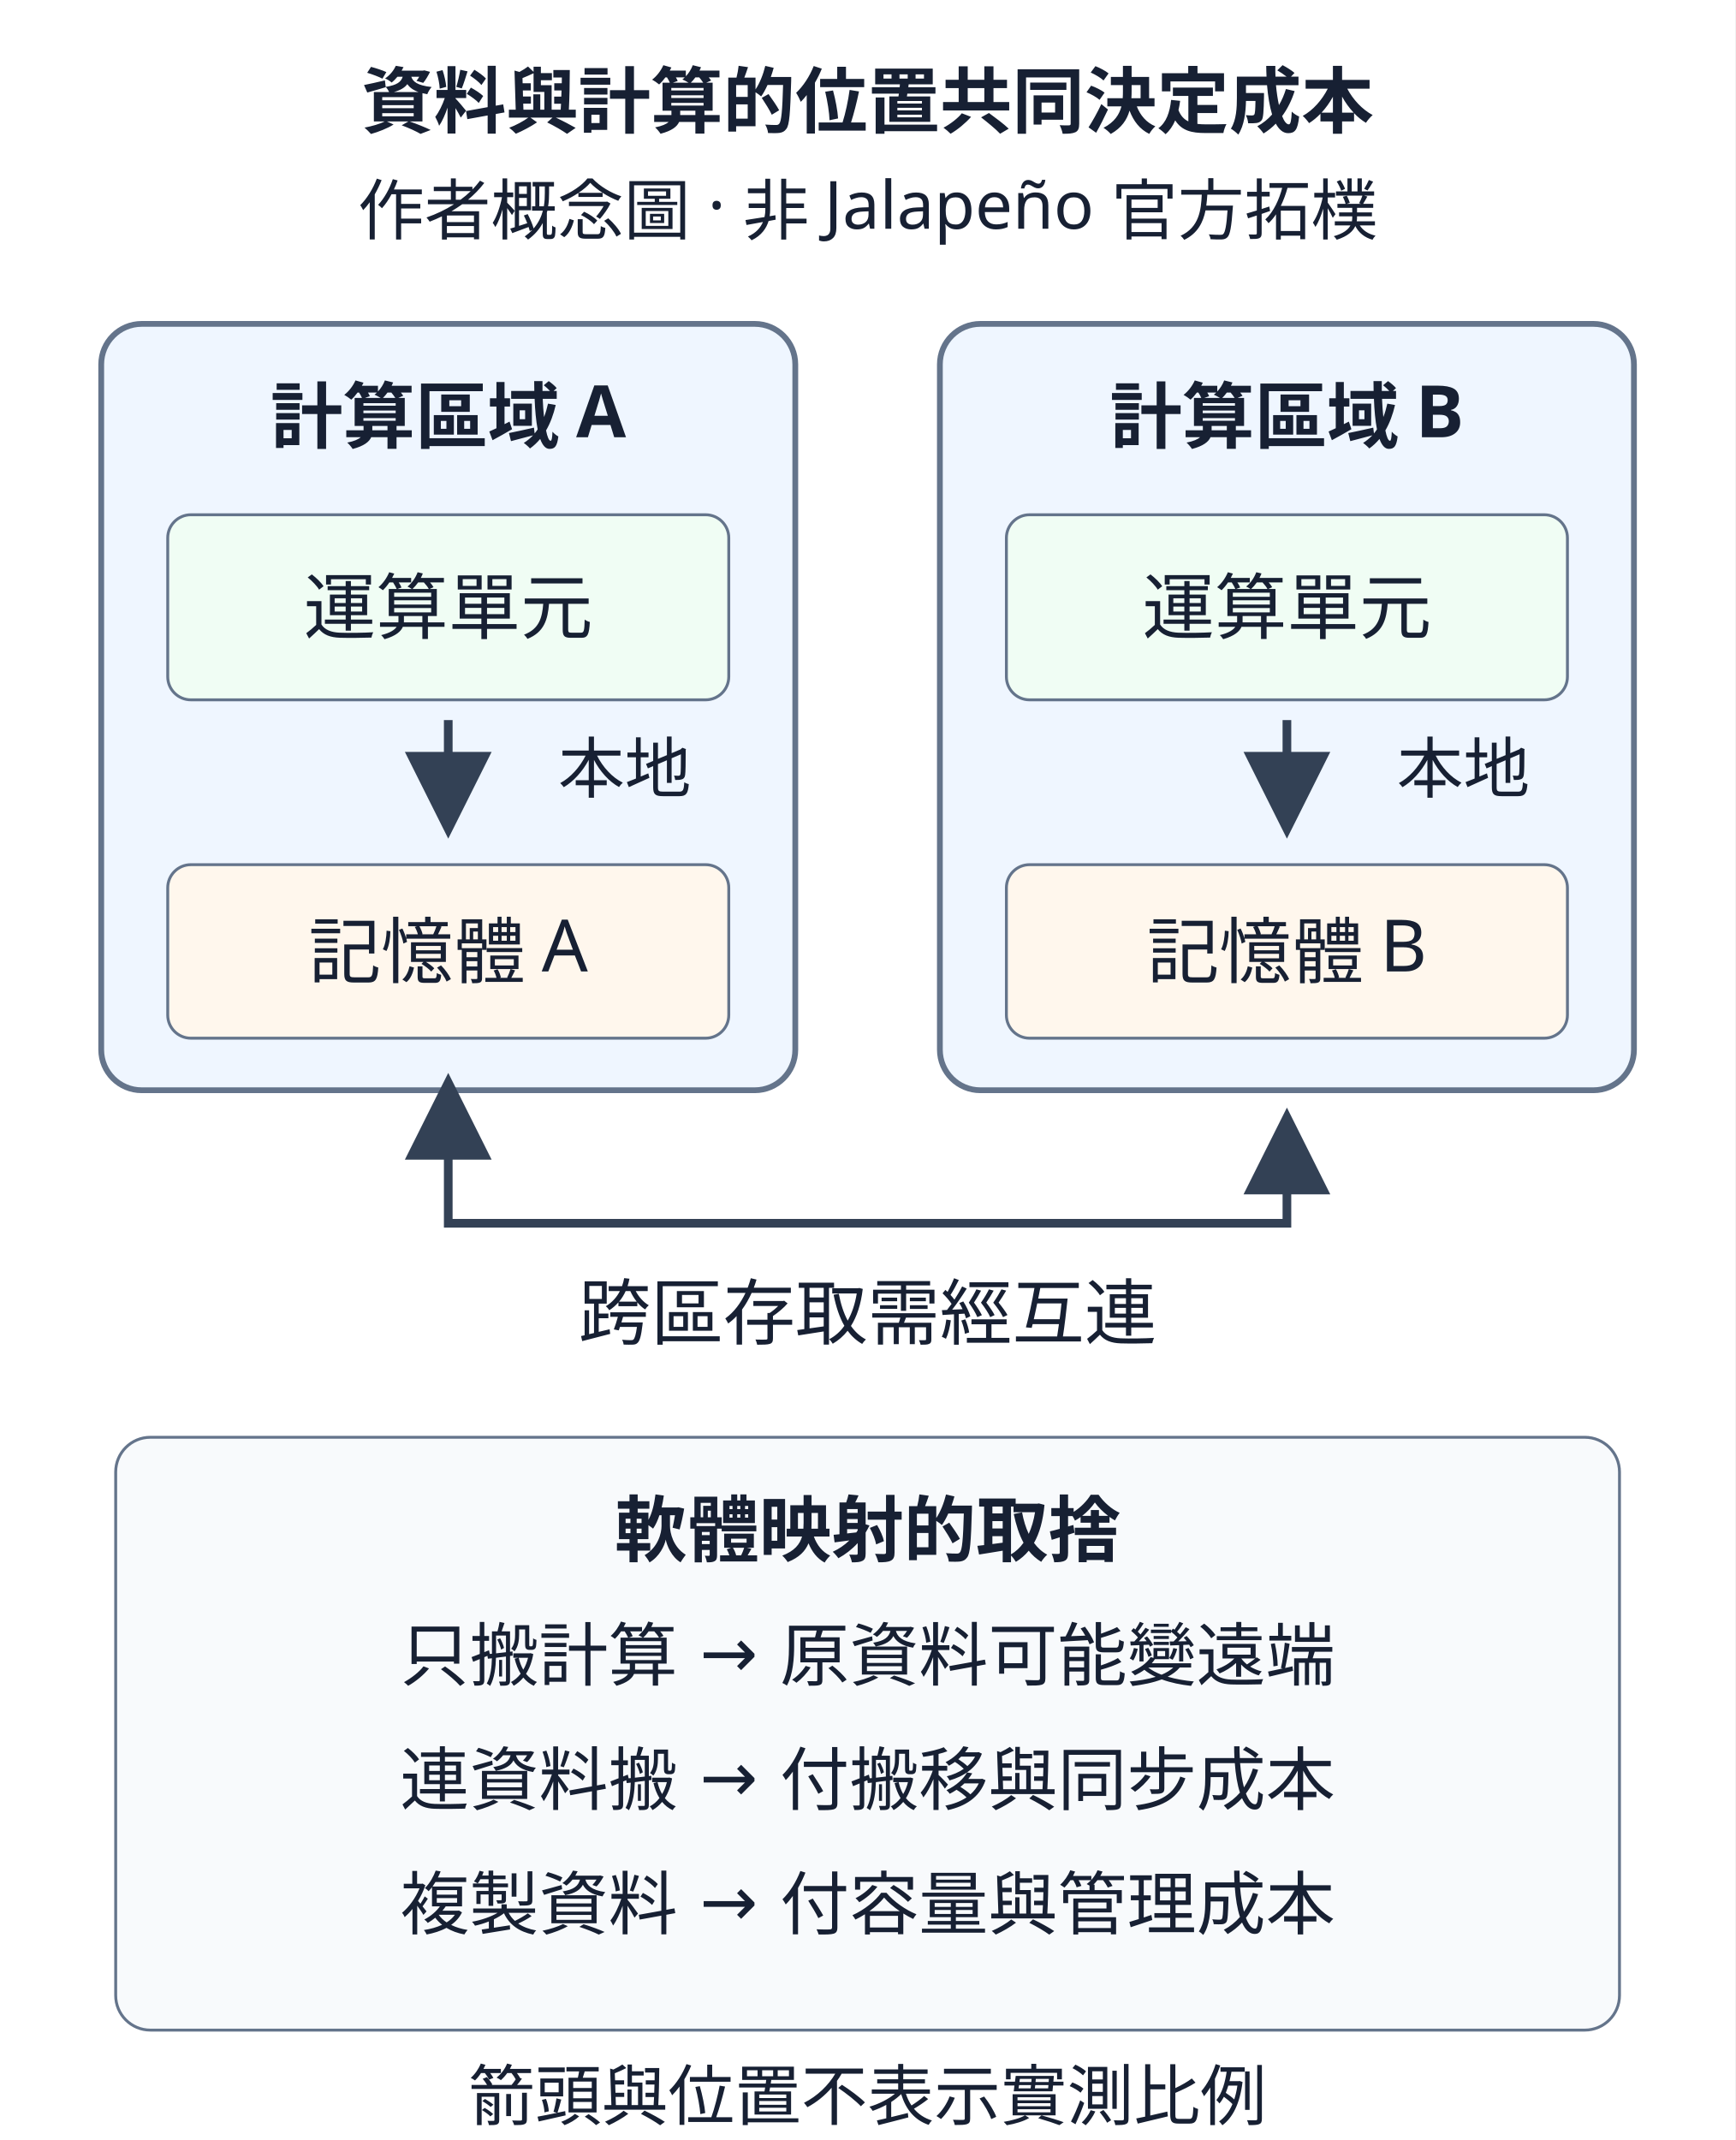
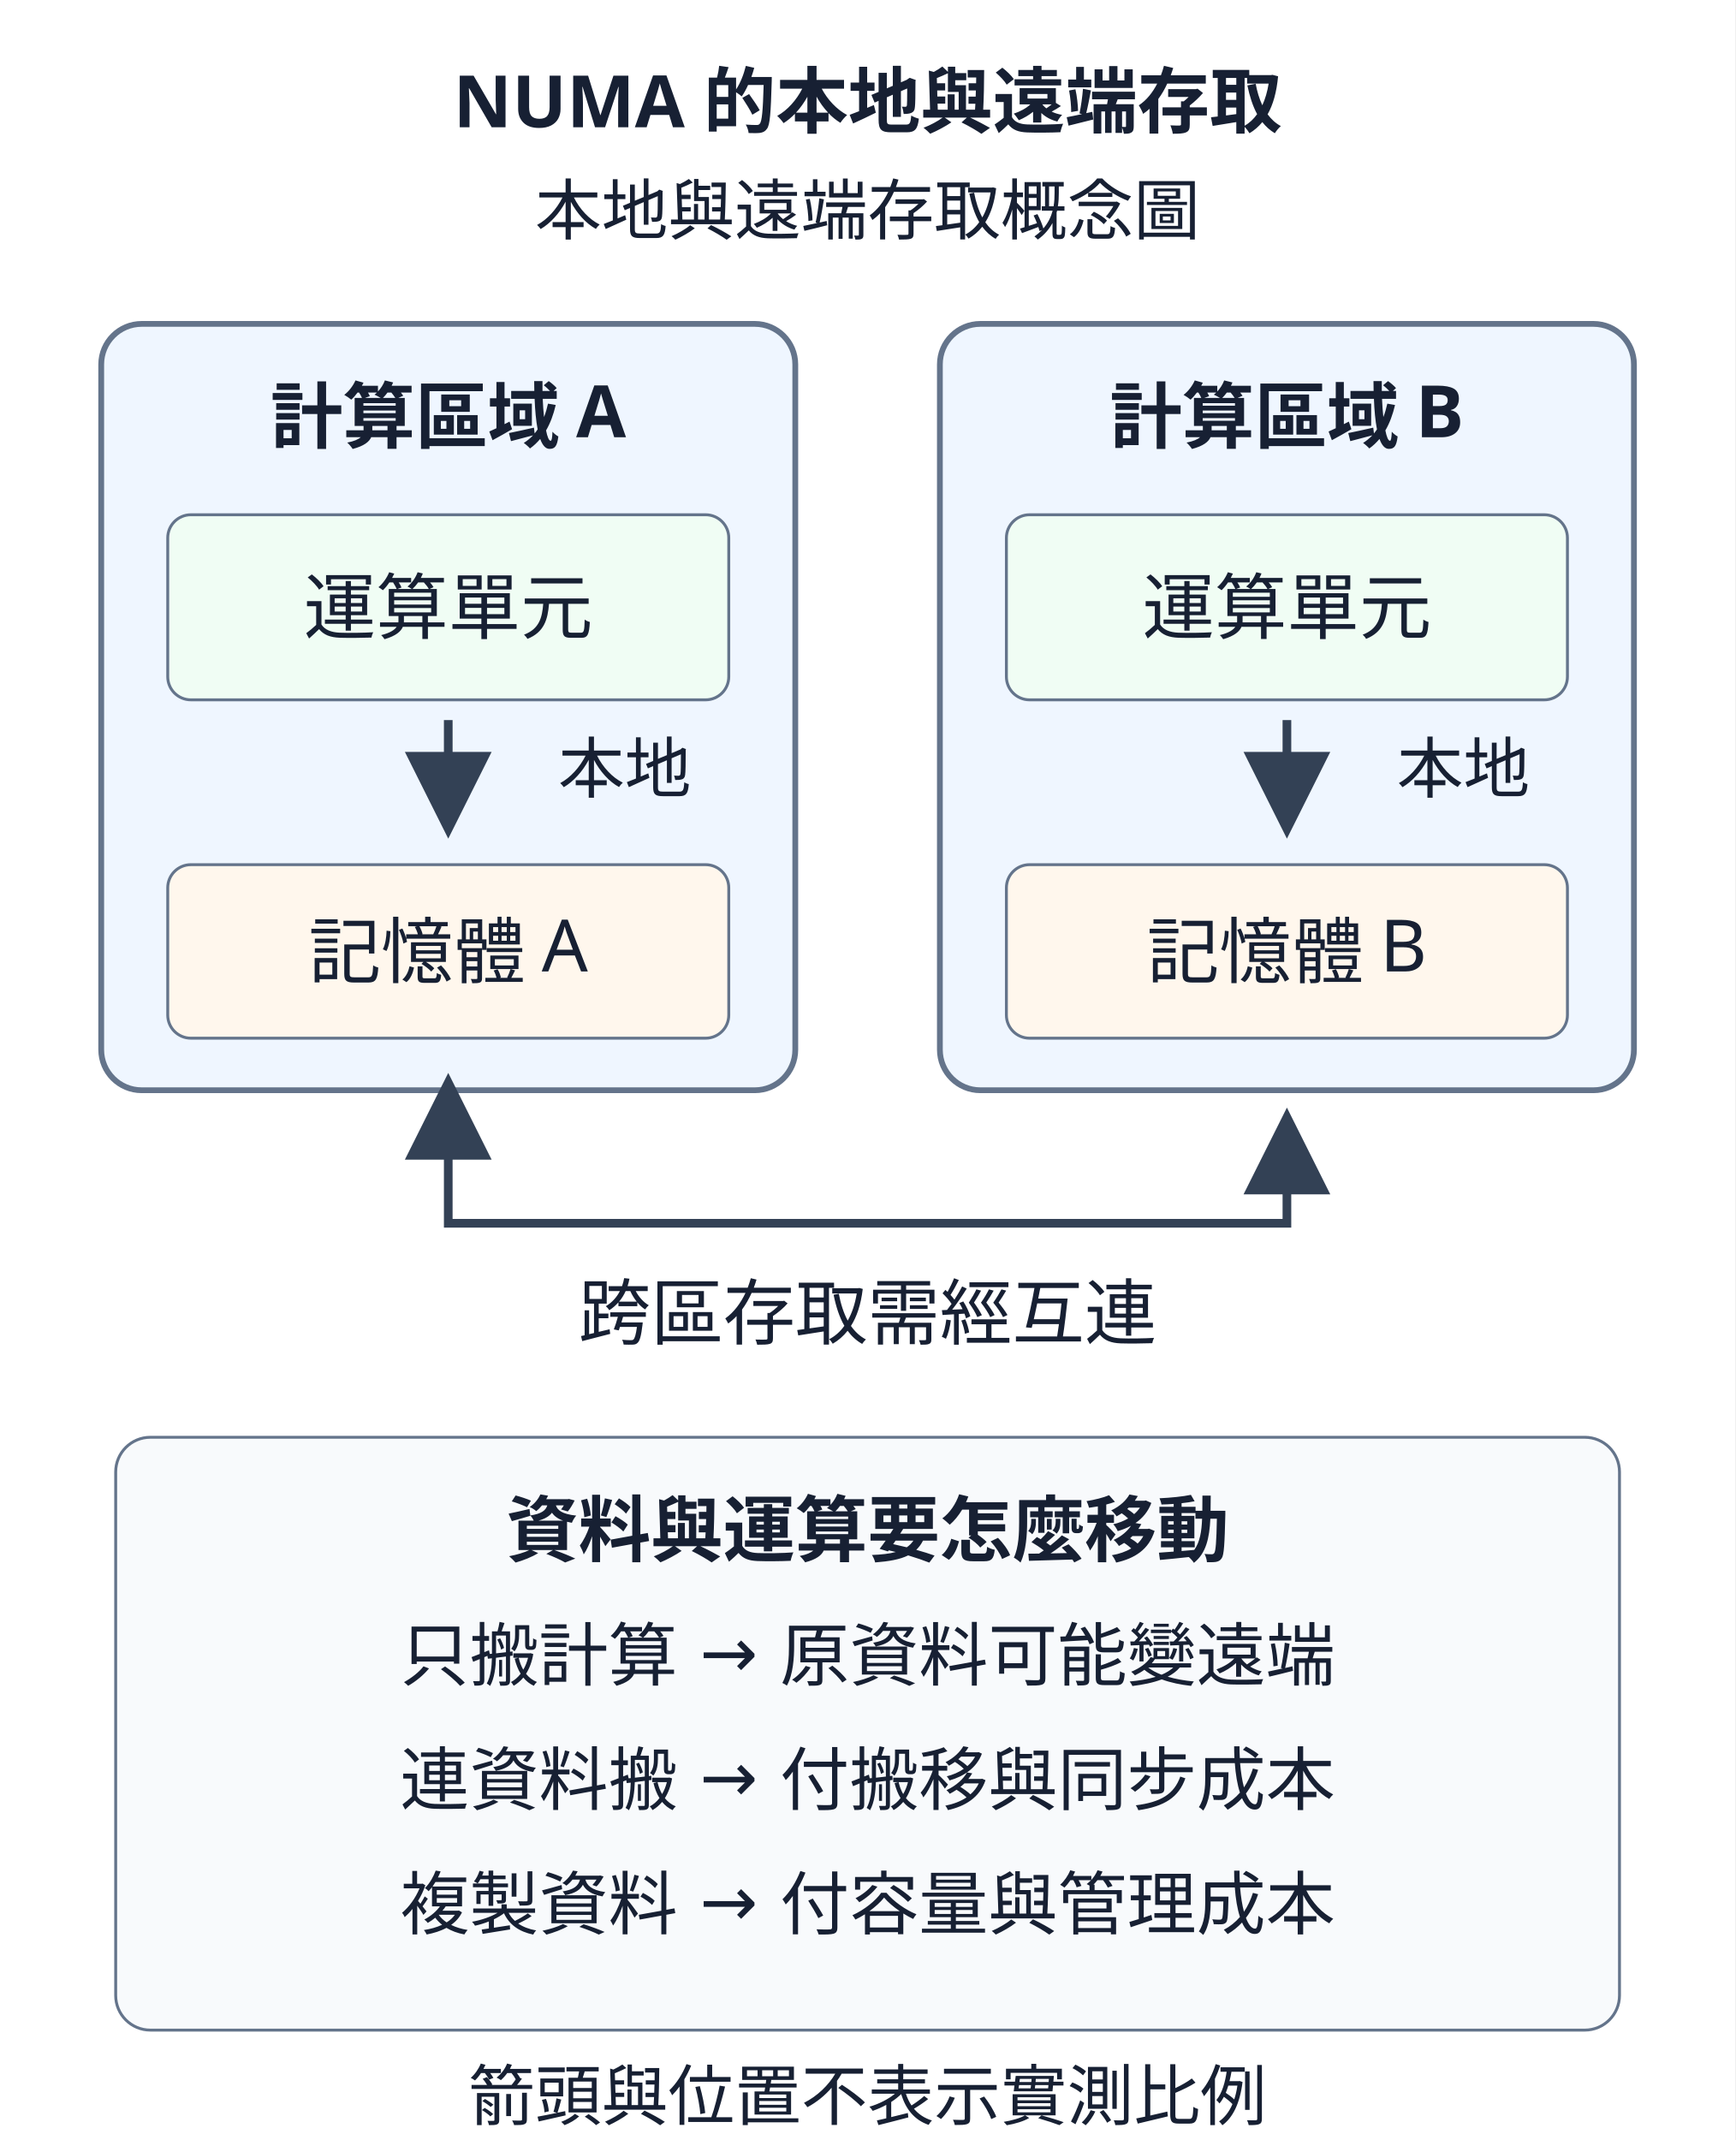
<svg xmlns="http://www.w3.org/2000/svg" width="600" height="740" viewBox="0 0 600 740" role="img" aria-labelledby="title desc">
  <defs>
    <marker id="arrow" markerWidth="10" markerHeight="10" refX="8" refY="5" orient="auto-start-reverse">
      <path d="M0 0 L10 5 L0 10 Z" fill="#334155" />
    </marker>
  </defs>
  <rect width="600" height="740" fill="#ffffff" />
  <g font-family="system-ui, sans-serif" font-size="25" fill="#172033">
-     <text x="300" y="44" text-anchor="middle" font-weight="700">資料與計算的位置共同決定成本</text>
-     <text x="300" y="81" text-anchor="middle" font-size="23">作者概念圖 · 非 Jalapeño 官方拓樸</text>
+     <text x="300" y="44" text-anchor="middle" font-weight="700">NUMA 的本地與遠端存取</text>
+     <text x="300" y="81" text-anchor="middle" font-size="23">本地與遠端存取概念圖</text>
    <rect x="35" y="112" width="240" height="265" rx="14" fill="#eff6ff" stroke="#64748b" stroke-width="2" />
    <rect x="325" y="112" width="240" height="265" rx="14" fill="#eff6ff" stroke="#64748b" stroke-width="2" />
    <text x="155" y="153" text-anchor="middle" font-weight="700">計算區域 A</text>
    <text x="445" y="153" text-anchor="middle" font-weight="700">計算區域 B</text>
    <rect x="58" y="178" width="194" height="64" rx="8" fill="#f0fdf4" stroke="#64748b" />
    <text x="155" y="219" text-anchor="middle">運算單元</text>
    <rect x="348" y="178" width="194" height="64" rx="8" fill="#f0fdf4" stroke="#64748b" />
    <text x="445" y="219" text-anchor="middle">運算單元</text>
    <path d="M155 249 V284" fill="none" stroke="#334155" stroke-width="3" marker-end="url(#arrow)" />
    <path d="M445 249 V284" fill="none" stroke="#334155" stroke-width="3" marker-end="url(#arrow)" />
    <text x="193" y="274" font-size="23">本地</text>
    <text x="483" y="274" font-size="23">本地</text>
    <rect x="58" y="299" width="194" height="60" rx="8" fill="#fff7ed" stroke="#64748b" />
    <text x="155" y="338" text-anchor="middle">記憶體 A</text>
    <rect x="348" y="299" width="194" height="60" rx="8" fill="#fff7ed" stroke="#64748b" />
    <text x="445" y="338" text-anchor="middle">記憶體 B</text>
    <path d="M155 377 V423 H445 V389" fill="none" stroke="#334155" stroke-width="3" marker-end="url(#arrow)" marker-start="url(#arrow)" />
    <text x="300" y="463" text-anchor="middle">跨區存取需經互連</text>
    <rect x="40" y="497" width="520" height="205" rx="12" fill="#f8fafc" stroke="#64748b" />
-     <text x="300" y="538" text-anchor="middle" font-weight="700">軟體映射的取捨</text>
+     <text x="300" y="538" text-anchor="middle" font-weight="700">資料與運算要怎麼移動</text>
    <text x="300" y="581" text-anchor="middle" font-size="24">只搬計算 → 原資料可能變遠端</text>
    <text x="300" y="624" text-anchor="middle" font-size="24">連資料搬 → 付搬移與同步成本</text>
    <text x="300" y="667" text-anchor="middle" font-size="24">複製資料 → 付容量與管理成本</text>
    <text x="300" y="733" text-anchor="middle" font-size="23">箭頭與位置不表示實測比例</text>
  </g>
  <style>/* auto dark mode */@media (prefers-color-scheme: dark){svg:not([fill]){fill:#e4e6e7}[fill="#172033" i]{fill:#d0d5e1}[fill="#334155" i]{fill:#c6ccd5}[fill="#eff6ff" i]{fill:#132031}[fill="#f0fdf4" i]{fill:#162e1e}[fill="#f8fafc" i]{fill:#1a2026}[fill="#fff7ed" i]{fill:#322413}[fill="#ffffff" i]{fill:#1b1f20}[stroke="#334155" i]{stroke:#c6ccd5}[stroke="#64748b" i]{stroke:#929eb0}}</style>
</svg>
